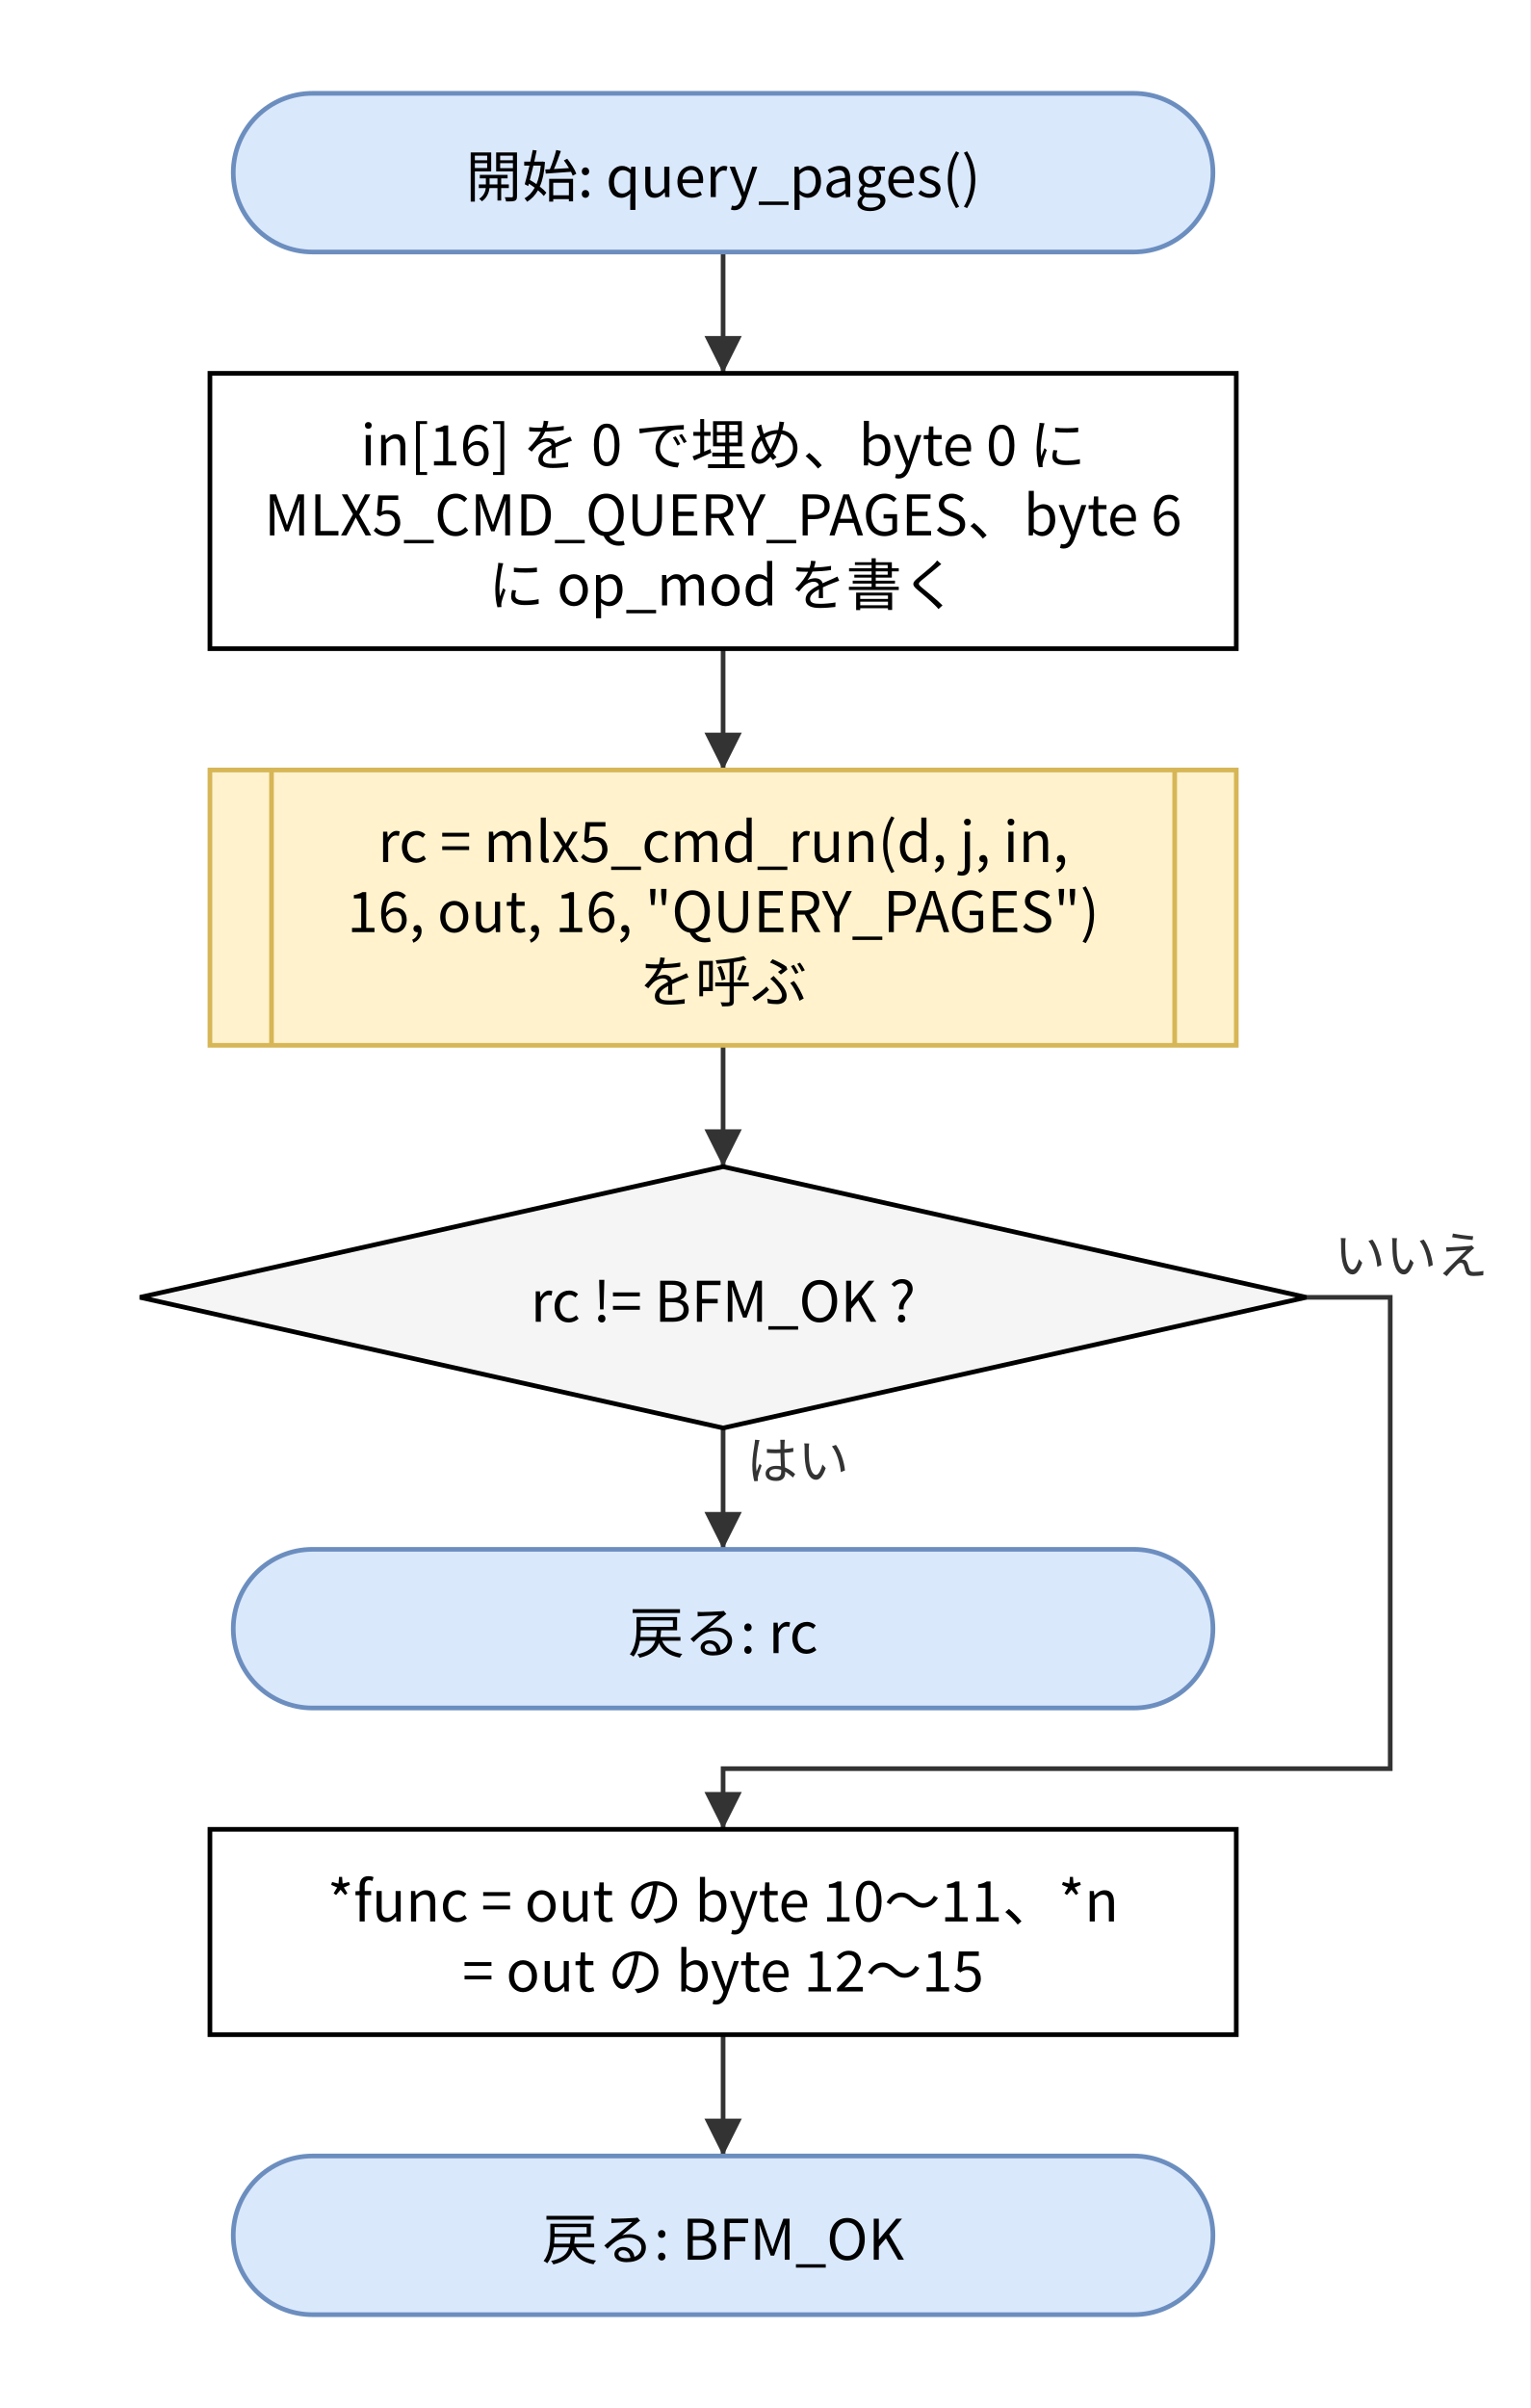
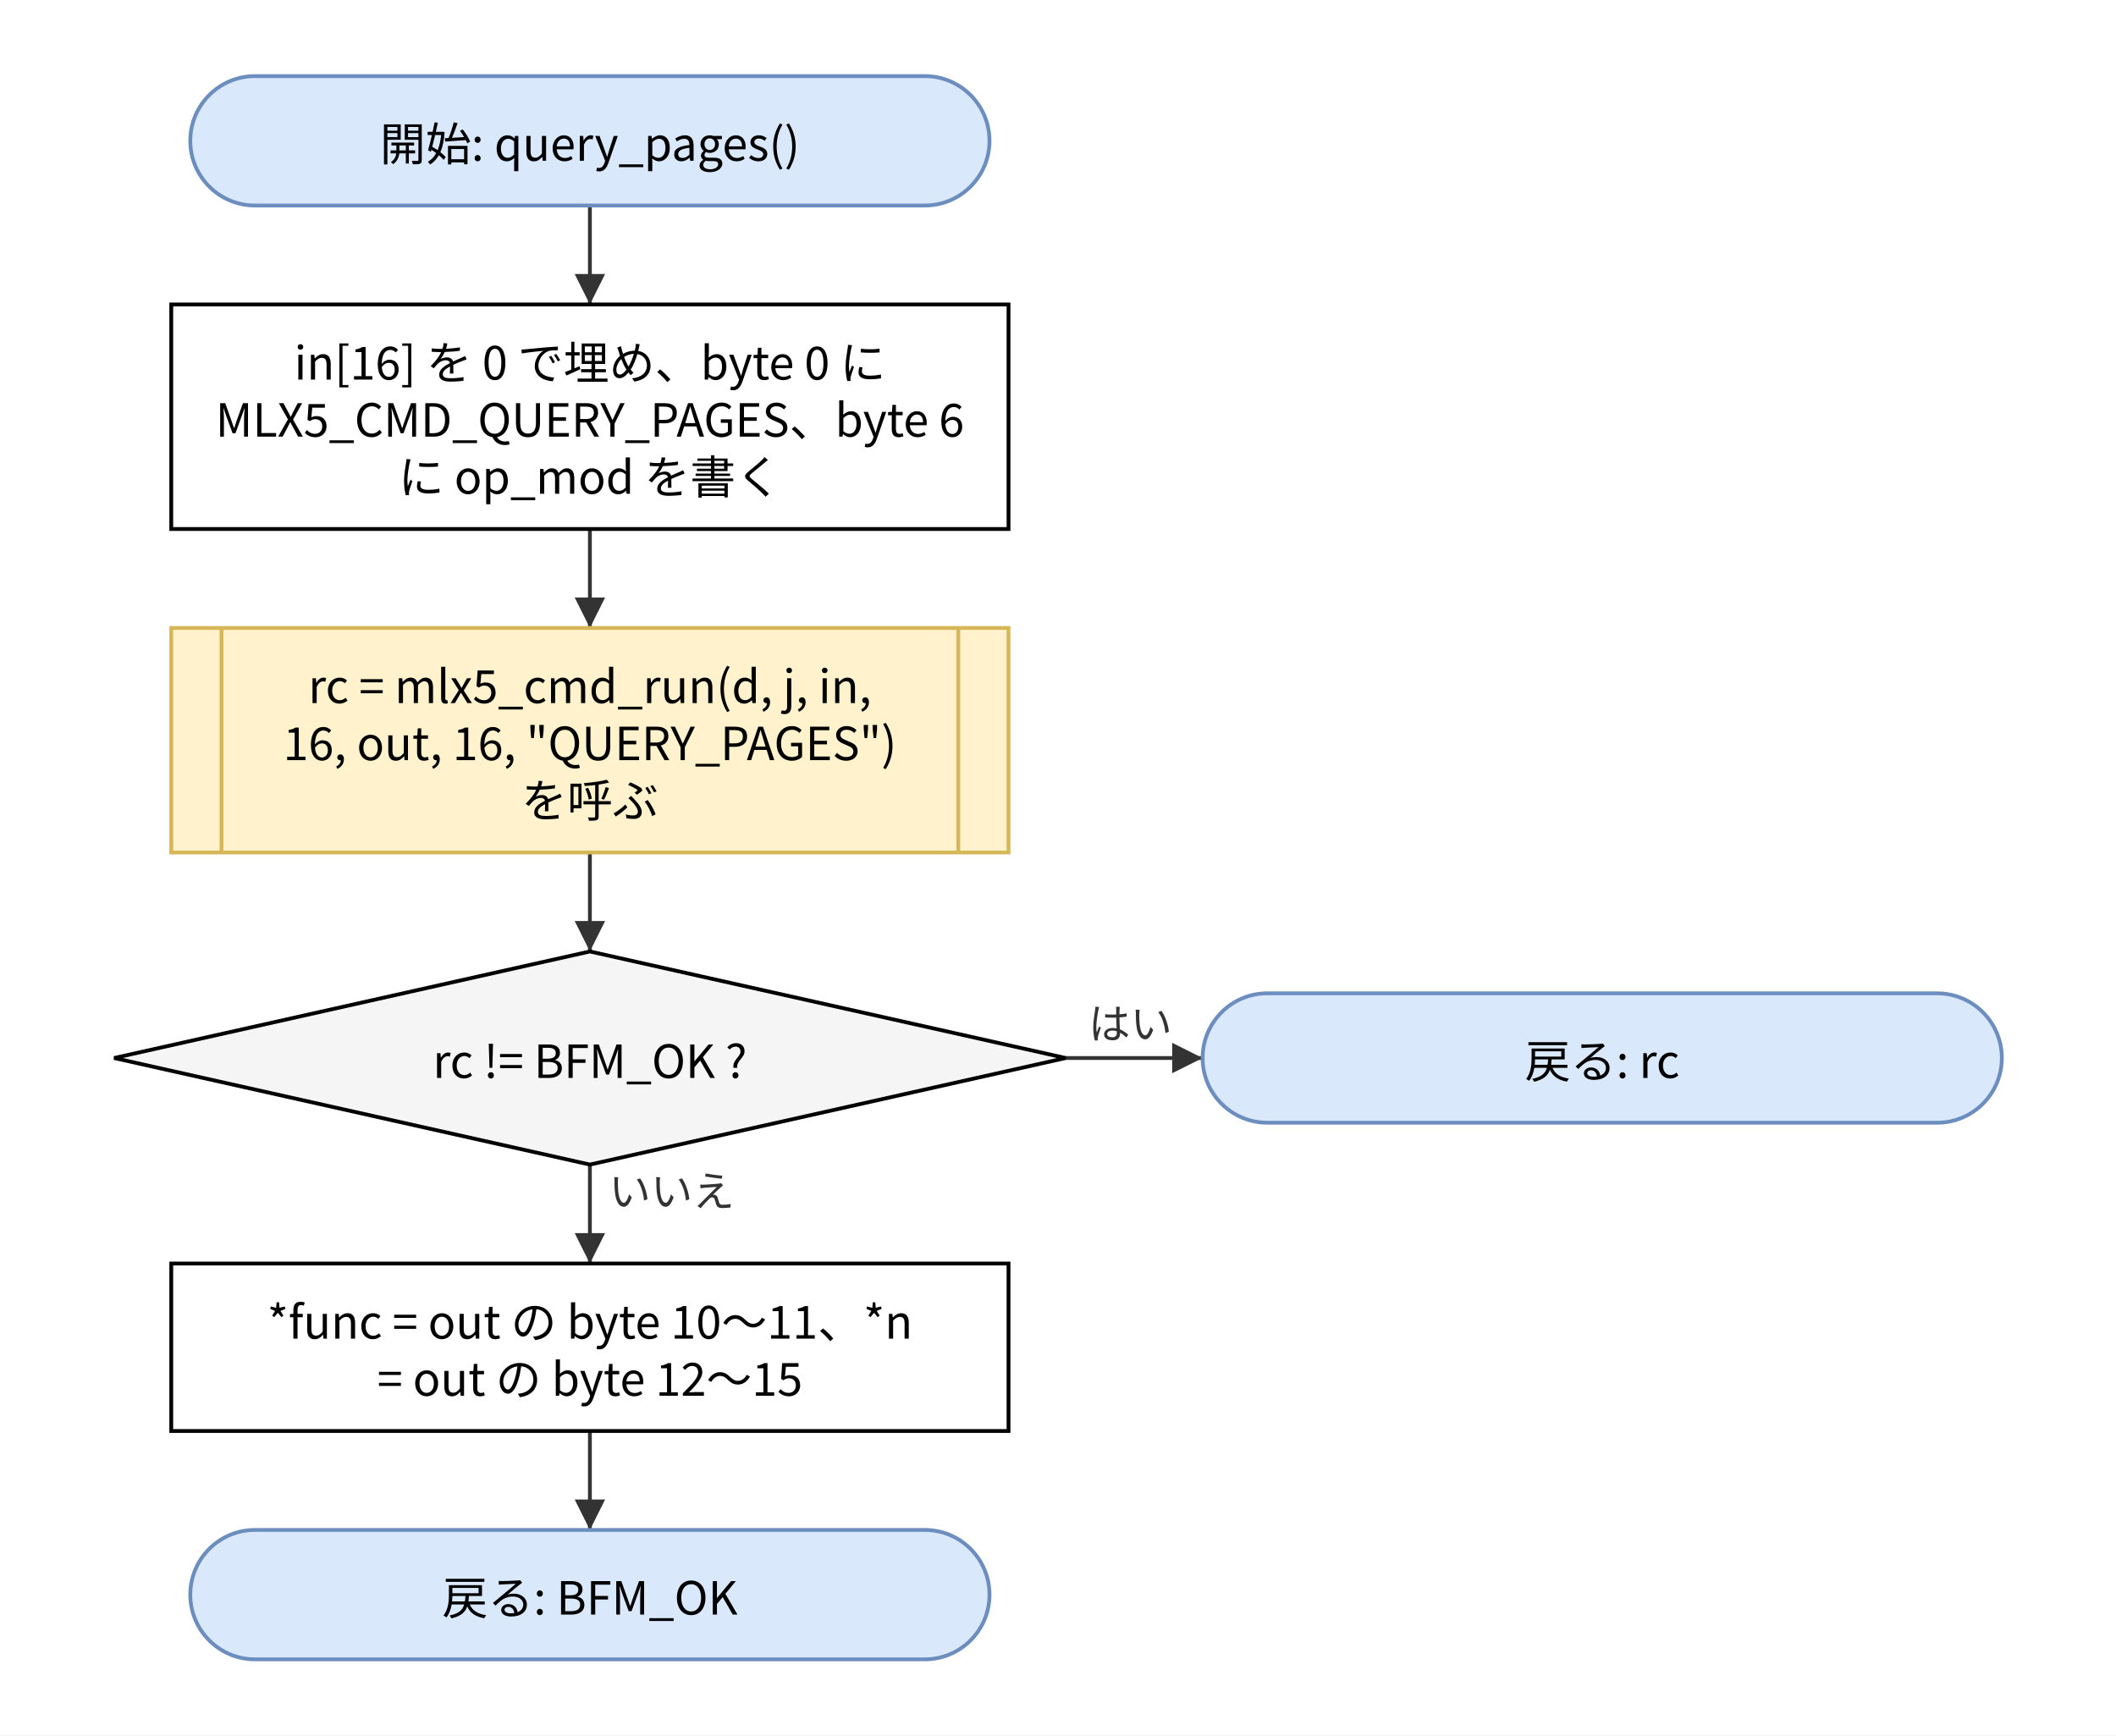
- <svg xmlns="http://www.w3.org/2000/svg" version="1.1" width="328" height="516" viewBox="0 0 328 516" font-family="Noto Sans CJK JP, Meiryo, sans-serif" content="&lt;mxfile host=&quot;bfmem-gen&quot; type=&quot;device&quot;&gt;&lt;diagram id=&quot;437405c28cb7521c93b0&quot; name=&quot;query_pages フロー&quot;&gt;&lt;mxGraphModel dx=&quot;800&quot; dy=&quot;600&quot; grid=&quot;0&quot; gridSize=&quot;10&quot; guides=&quot;1&quot; tooltips=&quot;1&quot; connect=&quot;1&quot; arrows=&quot;1&quot; fold=&quot;1&quot; page=&quot;0&quot; pageScale=&quot;1&quot; math=&quot;0&quot; shadow=&quot;0&quot;&gt;&lt;root&gt;&lt;mxCell id=&quot;0&quot;/&gt;&lt;mxCell id=&quot;1&quot; parent=&quot;0&quot;/&gt;&lt;mxCell id=&quot;n1&quot; value=&quot;開始: query_pages()&quot; style=&quot;rounded=1;arcSize=50;whiteSpace=wrap;html=1;fillColor=#dae8fc;strokeColor=#6c8ebf;&quot; vertex=&quot;1&quot; parent=&quot;1&quot;&gt;&lt;mxGeometry x=&quot;50.0&quot; y=&quot;20.0&quot; width=&quot;210.0&quot; height=&quot;34.0&quot; as=&quot;geometry&quot;/&gt;&lt;/mxCell&gt;&lt;mxCell id=&quot;n2&quot; value=&quot;in[16] を 0 で埋め、byte 0 に&amp;lt;br&amp;gt;MLX5_CMD_QUERY_PAGES、byte 6&amp;lt;br&amp;gt;に op_mod を書く&quot; style=&quot;rounded=0;whiteSpace=wrap;html=1;&quot; vertex=&quot;1&quot; parent=&quot;1&quot;&gt;&lt;mxGeometry x=&quot;45.0&quot; y=&quot;80.0&quot; width=&quot;220.0&quot; height=&quot;59.0&quot; as=&quot;geometry&quot;/&gt;&lt;/mxCell&gt;&lt;mxCell id=&quot;n3&quot; value=&quot;rc = mlx5_cmd_run(d, j, in,&amp;lt;br&amp;gt;16, out, 16, &amp;amp;quot;QUERY_PAGES&amp;amp;quot;)&amp;lt;br&amp;gt;を呼ぶ&quot; style=&quot;shape=process;whiteSpace=wrap;html=1;backgroundOutline=1;size=0.06;fillColor=#fff2cc;strokeColor=#d6b656;&quot; vertex=&quot;1&quot; parent=&quot;1&quot;&gt;&lt;mxGeometry x=&quot;45.0&quot; y=&quot;165.0&quot; width=&quot;220.0&quot; height=&quot;59.0&quot; as=&quot;geometry&quot;/&gt;&lt;/mxCell&gt;&lt;mxCell id=&quot;n4&quot; value=&quot;rc != BFM_OK ?&quot; style=&quot;rhombus;whiteSpace=wrap;html=1;fillColor=#f5f5f5;&quot; vertex=&quot;1&quot; parent=&quot;1&quot;&gt;&lt;mxGeometry x=&quot;30.0&quot; y=&quot;250.0&quot; width=&quot;250.0&quot; height=&quot;56.0&quot; as=&quot;geometry&quot;/&gt;&lt;/mxCell&gt;&lt;mxCell id=&quot;n5&quot; value=&quot;戻る: rc&quot; style=&quot;rounded=1;arcSize=50;whiteSpace=wrap;html=1;fillColor=#dae8fc;strokeColor=#6c8ebf;&quot; vertex=&quot;1&quot; parent=&quot;1&quot;&gt;&lt;mxGeometry x=&quot;50.0&quot; y=&quot;332.0&quot; width=&quot;210.0&quot; height=&quot;34.0&quot; as=&quot;geometry&quot;/&gt;&lt;/mxCell&gt;&lt;mxCell id=&quot;n6&quot; value=&quot;*func = out の byte 10〜11、*n&amp;lt;br&amp;gt;= out の byte 12〜15&quot; style=&quot;rounded=0;whiteSpace=wrap;html=1;&quot; vertex=&quot;1&quot; parent=&quot;1&quot;&gt;&lt;mxGeometry x=&quot;45.0&quot; y=&quot;392.0&quot; width=&quot;220.0&quot; height=&quot;44.0&quot; as=&quot;geometry&quot;/&gt;&lt;/mxCell&gt;&lt;mxCell id=&quot;n7&quot; value=&quot;戻る: BFM_OK&quot; style=&quot;rounded=1;arcSize=50;whiteSpace=wrap;html=1;fillColor=#dae8fc;strokeColor=#6c8ebf;&quot; vertex=&quot;1&quot; parent=&quot;1&quot;&gt;&lt;mxGeometry x=&quot;50.0&quot; y=&quot;462.0&quot; width=&quot;210.0&quot; height=&quot;34.0&quot; as=&quot;geometry&quot;/&gt;&lt;/mxCell&gt;&lt;mxCell id=&quot;e0&quot; value=&quot;&quot; style=&quot;edgeStyle=none;html=1;rounded=0;endArrow=block;endFill=1;exitX=0.5;exitY=1;exitDx=0;exitDy=0;exitPerimeter=0;entryX=0.5;entryY=0;entryDx=0;entryDy=0;entryPerimeter=0;&quot; edge=&quot;1&quot; parent=&quot;1&quot; source=&quot;n1&quot; target=&quot;n2&quot;&gt;&lt;mxGeometry relative=&quot;1&quot; as=&quot;geometry&quot;&gt;&lt;Array as=&quot;points&quot;&gt;&lt;/Array&gt;&lt;/mxGeometry&gt;&lt;/mxCell&gt;&lt;mxCell id=&quot;e1&quot; value=&quot;&quot; style=&quot;edgeStyle=none;html=1;rounded=0;endArrow=block;endFill=1;exitX=0.5;exitY=1;exitDx=0;exitDy=0;exitPerimeter=0;entryX=0.5;entryY=0;entryDx=0;entryDy=0;entryPerimeter=0;&quot; edge=&quot;1&quot; parent=&quot;1&quot; source=&quot;n2&quot; target=&quot;n3&quot;&gt;&lt;mxGeometry relative=&quot;1&quot; as=&quot;geometry&quot;&gt;&lt;Array as=&quot;points&quot;&gt;&lt;/Array&gt;&lt;/mxGeometry&gt;&lt;/mxCell&gt;&lt;mxCell id=&quot;e2&quot; value=&quot;&quot; style=&quot;edgeStyle=none;html=1;rounded=0;endArrow=block;endFill=1;exitX=0.5;exitY=1;exitDx=0;exitDy=0;exitPerimeter=0;entryX=0.5;entryY=0;entryDx=0;entryDy=0;entryPerimeter=0;&quot; edge=&quot;1&quot; parent=&quot;1&quot; source=&quot;n3&quot; target=&quot;n4&quot;&gt;&lt;mxGeometry relative=&quot;1&quot; as=&quot;geometry&quot;&gt;&lt;Array as=&quot;points&quot;&gt;&lt;/Array&gt;&lt;/mxGeometry&gt;&lt;/mxCell&gt;&lt;mxCell id=&quot;e3&quot; value=&quot;はい&quot; style=&quot;edgeStyle=none;html=1;rounded=0;endArrow=block;endFill=1;exitX=0.5;exitY=1;exitDx=0;exitDy=0;exitPerimeter=0;entryX=0.5;entryY=0;entryDx=0;entryDy=0;entryPerimeter=0;&quot; edge=&quot;1&quot; parent=&quot;1&quot; source=&quot;n4&quot; target=&quot;n5&quot;&gt;&lt;mxGeometry relative=&quot;1&quot; as=&quot;geometry&quot;&gt;&lt;Array as=&quot;points&quot;&gt;&lt;/Array&gt;&lt;/mxGeometry&gt;&lt;/mxCell&gt;&lt;mxCell id=&quot;e4&quot; value=&quot;いいえ&quot; style=&quot;edgeStyle=none;html=1;rounded=0;endArrow=block;endFill=1;exitX=1;exitY=0.5;exitDx=0;exitDy=0;exitPerimeter=0;entryX=0.5;entryY=0;entryDx=0;entryDy=0;entryPerimeter=0;&quot; edge=&quot;1&quot; parent=&quot;1&quot; source=&quot;n4&quot; target=&quot;n6&quot;&gt;&lt;mxGeometry relative=&quot;1&quot; as=&quot;geometry&quot;&gt;&lt;Array as=&quot;points&quot;&gt;&lt;mxPoint x=&quot;298.0&quot; y=&quot;278.0&quot;/&gt;&lt;mxPoint x=&quot;298.0&quot; y=&quot;379.0&quot;/&gt;&lt;mxPoint x=&quot;155.0&quot; y=&quot;379.0&quot;/&gt;&lt;/Array&gt;&lt;/mxGeometry&gt;&lt;/mxCell&gt;&lt;mxCell id=&quot;e5&quot; value=&quot;&quot; style=&quot;edgeStyle=none;html=1;rounded=0;endArrow=block;endFill=1;exitX=0.5;exitY=1;exitDx=0;exitDy=0;exitPerimeter=0;entryX=0.5;entryY=0;entryDx=0;entryDy=0;entryPerimeter=0;&quot; edge=&quot;1&quot; parent=&quot;1&quot; source=&quot;n6&quot; target=&quot;n7&quot;&gt;&lt;mxGeometry relative=&quot;1&quot; as=&quot;geometry&quot;&gt;&lt;Array as=&quot;points&quot;&gt;&lt;/Array&gt;&lt;/mxGeometry&gt;&lt;/mxCell&gt;&lt;/root&gt;&lt;/mxGraphModel&gt;&lt;/diagram&gt;&lt;/mxfile&gt;">
+ <svg xmlns="http://www.w3.org/2000/svg" version="1.1" width="556" height="456" viewBox="0 0 556 456" font-family="Noto Sans CJK JP, Meiryo, sans-serif" content="&lt;mxfile host=&quot;bfmem-gen&quot; type=&quot;device&quot;&gt;&lt;diagram id=&quot;437405c28cb7521c93b0&quot; name=&quot;query_pages フロー&quot;&gt;&lt;mxGraphModel dx=&quot;800&quot; dy=&quot;600&quot; grid=&quot;0&quot; gridSize=&quot;10&quot; guides=&quot;1&quot; tooltips=&quot;1&quot; connect=&quot;1&quot; arrows=&quot;1&quot; fold=&quot;1&quot; page=&quot;0&quot; pageScale=&quot;1&quot; math=&quot;0&quot; shadow=&quot;0&quot;&gt;&lt;root&gt;&lt;mxCell id=&quot;0&quot;/&gt;&lt;mxCell id=&quot;1&quot; parent=&quot;0&quot;/&gt;&lt;mxCell id=&quot;n1&quot; value=&quot;開始: query_pages()&quot; style=&quot;rounded=1;arcSize=50;whiteSpace=wrap;html=1;fillColor=#dae8fc;strokeColor=#6c8ebf;&quot; vertex=&quot;1&quot; parent=&quot;1&quot;&gt;&lt;mxGeometry x=&quot;50.0&quot; y=&quot;20.0&quot; width=&quot;210.0&quot; height=&quot;34.0&quot; as=&quot;geometry&quot;/&gt;&lt;/mxCell&gt;&lt;mxCell id=&quot;n2&quot; value=&quot;in[16] を 0 で埋め、byte 0 に&amp;lt;br&amp;gt;MLX5_CMD_QUERY_PAGES、byte 6&amp;lt;br&amp;gt;に op_mod を書く&quot; style=&quot;rounded=0;whiteSpace=wrap;html=1;&quot; vertex=&quot;1&quot; parent=&quot;1&quot;&gt;&lt;mxGeometry x=&quot;45.0&quot; y=&quot;80.0&quot; width=&quot;220.0&quot; height=&quot;59.0&quot; as=&quot;geometry&quot;/&gt;&lt;/mxCell&gt;&lt;mxCell id=&quot;n3&quot; value=&quot;rc = mlx5_cmd_run(d, j, in,&amp;lt;br&amp;gt;16, out, 16, &amp;amp;quot;QUERY_PAGES&amp;amp;quot;)&amp;lt;br&amp;gt;を呼ぶ&quot; style=&quot;shape=process;whiteSpace=wrap;html=1;backgroundOutline=1;size=0.06;fillColor=#fff2cc;strokeColor=#d6b656;&quot; vertex=&quot;1&quot; parent=&quot;1&quot;&gt;&lt;mxGeometry x=&quot;45.0&quot; y=&quot;165.0&quot; width=&quot;220.0&quot; height=&quot;59.0&quot; as=&quot;geometry&quot;/&gt;&lt;/mxCell&gt;&lt;mxCell id=&quot;n4&quot; value=&quot;rc != BFM_OK ?&quot; style=&quot;rhombus;whiteSpace=wrap;html=1;fillColor=#f5f5f5;&quot; vertex=&quot;1&quot; parent=&quot;1&quot;&gt;&lt;mxGeometry x=&quot;30.0&quot; y=&quot;250.0&quot; width=&quot;250.0&quot; height=&quot;56.0&quot; as=&quot;geometry&quot;/&gt;&lt;/mxCell&gt;&lt;mxCell id=&quot;n5&quot; value=&quot;戻る: rc&quot; style=&quot;rounded=1;arcSize=50;whiteSpace=wrap;html=1;fillColor=#dae8fc;strokeColor=#6c8ebf;&quot; vertex=&quot;1&quot; parent=&quot;1&quot;&gt;&lt;mxGeometry x=&quot;316.0&quot; y=&quot;261.0&quot; width=&quot;210.0&quot; height=&quot;34.0&quot; as=&quot;geometry&quot;/&gt;&lt;/mxCell&gt;&lt;mxCell id=&quot;n6&quot; value=&quot;*func = out の byte 10〜11、*n&amp;lt;br&amp;gt;= out の byte 12〜15&quot; style=&quot;rounded=0;whiteSpace=wrap;html=1;&quot; vertex=&quot;1&quot; parent=&quot;1&quot;&gt;&lt;mxGeometry x=&quot;45.0&quot; y=&quot;332.0&quot; width=&quot;220.0&quot; height=&quot;44.0&quot; as=&quot;geometry&quot;/&gt;&lt;/mxCell&gt;&lt;mxCell id=&quot;n7&quot; value=&quot;戻る: BFM_OK&quot; style=&quot;rounded=1;arcSize=50;whiteSpace=wrap;html=1;fillColor=#dae8fc;strokeColor=#6c8ebf;&quot; vertex=&quot;1&quot; parent=&quot;1&quot;&gt;&lt;mxGeometry x=&quot;50.0&quot; y=&quot;402.0&quot; width=&quot;210.0&quot; height=&quot;34.0&quot; as=&quot;geometry&quot;/&gt;&lt;/mxCell&gt;&lt;mxCell id=&quot;e0&quot; value=&quot;&quot; style=&quot;edgeStyle=none;html=1;rounded=0;endArrow=block;endFill=1;exitX=0.5;exitY=1;exitDx=0;exitDy=0;exitPerimeter=0;entryX=0.5;entryY=0;entryDx=0;entryDy=0;entryPerimeter=0;&quot; edge=&quot;1&quot; parent=&quot;1&quot; source=&quot;n1&quot; target=&quot;n2&quot;&gt;&lt;mxGeometry relative=&quot;1&quot; as=&quot;geometry&quot;&gt;&lt;Array as=&quot;points&quot;&gt;&lt;/Array&gt;&lt;/mxGeometry&gt;&lt;/mxCell&gt;&lt;mxCell id=&quot;e1&quot; value=&quot;&quot; style=&quot;edgeStyle=none;html=1;rounded=0;endArrow=block;endFill=1;exitX=0.5;exitY=1;exitDx=0;exitDy=0;exitPerimeter=0;entryX=0.5;entryY=0;entryDx=0;entryDy=0;entryPerimeter=0;&quot; edge=&quot;1&quot; parent=&quot;1&quot; source=&quot;n2&quot; target=&quot;n3&quot;&gt;&lt;mxGeometry relative=&quot;1&quot; as=&quot;geometry&quot;&gt;&lt;Array as=&quot;points&quot;&gt;&lt;/Array&gt;&lt;/mxGeometry&gt;&lt;/mxCell&gt;&lt;mxCell id=&quot;e2&quot; value=&quot;&quot; style=&quot;edgeStyle=none;html=1;rounded=0;endArrow=block;endFill=1;exitX=0.5;exitY=1;exitDx=0;exitDy=0;exitPerimeter=0;entryX=0.5;entryY=0;entryDx=0;entryDy=0;entryPerimeter=0;&quot; edge=&quot;1&quot; parent=&quot;1&quot; source=&quot;n3&quot; target=&quot;n4&quot;&gt;&lt;mxGeometry relative=&quot;1&quot; as=&quot;geometry&quot;&gt;&lt;Array as=&quot;points&quot;&gt;&lt;/Array&gt;&lt;/mxGeometry&gt;&lt;/mxCell&gt;&lt;mxCell id=&quot;e3&quot; value=&quot;はい&quot; style=&quot;edgeStyle=none;html=1;rounded=0;endArrow=block;endFill=1;exitX=1;exitY=0.5;exitDx=0;exitDy=0;exitPerimeter=0;entryX=0;entryY=0.5;entryDx=0;entryDy=0;entryPerimeter=0;&quot; edge=&quot;1&quot; parent=&quot;1&quot; source=&quot;n4&quot; target=&quot;n5&quot;&gt;&lt;mxGeometry relative=&quot;1&quot; as=&quot;geometry&quot;&gt;&lt;Array as=&quot;points&quot;&gt;&lt;/Array&gt;&lt;/mxGeometry&gt;&lt;/mxCell&gt;&lt;mxCell id=&quot;e4&quot; value=&quot;いいえ&quot; style=&quot;edgeStyle=none;html=1;rounded=0;endArrow=block;endFill=1;exitX=0.5;exitY=1;exitDx=0;exitDy=0;exitPerimeter=0;entryX=0.5;entryY=0;entryDx=0;entryDy=0;entryPerimeter=0;&quot; edge=&quot;1&quot; parent=&quot;1&quot; source=&quot;n4&quot; target=&quot;n6&quot;&gt;&lt;mxGeometry relative=&quot;1&quot; as=&quot;geometry&quot;&gt;&lt;Array as=&quot;points&quot;&gt;&lt;/Array&gt;&lt;/mxGeometry&gt;&lt;/mxCell&gt;&lt;mxCell id=&quot;e5&quot; value=&quot;&quot; style=&quot;edgeStyle=none;html=1;rounded=0;endArrow=block;endFill=1;exitX=0.5;exitY=1;exitDx=0;exitDy=0;exitPerimeter=0;entryX=0.5;entryY=0;entryDx=0;entryDy=0;entryPerimeter=0;&quot; edge=&quot;1&quot; parent=&quot;1&quot; source=&quot;n6&quot; target=&quot;n7&quot;&gt;&lt;mxGeometry relative=&quot;1&quot; as=&quot;geometry&quot;&gt;&lt;Array as=&quot;points&quot;&gt;&lt;/Array&gt;&lt;/mxGeometry&gt;&lt;/mxCell&gt;&lt;/root&gt;&lt;/mxGraphModel&gt;&lt;/diagram&gt;&lt;/mxfile&gt;">
  <defs>
    <marker id="a" viewBox="0 0 10 10" refX="10" refY="5" markerWidth="8" markerHeight="8" orient="auto-start-reverse">
      <path d="M0,0 L10,5 L0,10 z" fill="#333333" />
    </marker>
  </defs>
-   <rect x="0" y="0" width="328" height="516" fill="#ffffff" />
+   <rect x="0" y="0" width="556" height="456" fill="#ffffff" />
  <polyline points="155.0,54.0 155.0,80.0" fill="none" stroke="#333333" marker-end="url(#a)" />
  <polyline points="155.0,139.0 155.0,165.0" fill="none" stroke="#333333" marker-end="url(#a)" />
  <polyline points="155.0,224.0 155.0,250.0" fill="none" stroke="#333333" marker-end="url(#a)" />
+   <polyline points="280.0,278.0 316.0,278.0" fill="none" stroke="#333333" marker-end="url(#a)" />
+   <text x="286.0" y="273.0" font-size="11" text-anchor="start" fill="#333333" stroke="#ffffff" stroke-width="3" paint-order="stroke">はい</text>
  <polyline points="155.0,306.0 155.0,332.0" fill="none" stroke="#333333" marker-end="url(#a)" />
-   <text x="160.0" y="317.0" font-size="11" text-anchor="start" fill="#333333" stroke="#ffffff" stroke-width="3" paint-order="stroke">はい</text>
-   <polyline points="280.0,278.0 298.0,278.0 298.0,379.0 155.0,379.0 155.0,392.0" fill="none" stroke="#333333" marker-end="url(#a)" />
-   <text x="286.0" y="273.0" font-size="11" text-anchor="start" fill="#333333" stroke="#ffffff" stroke-width="3" paint-order="stroke">いいえ</text>
-   <polyline points="155.0,436.0 155.0,462.0" fill="none" stroke="#333333" marker-end="url(#a)" />
+   <text x="160.0" y="317.0" font-size="11" text-anchor="start" fill="#333333" stroke="#ffffff" stroke-width="3" paint-order="stroke">いいえ</text>
+   <polyline points="155.0,376.0 155.0,402.0" fill="none" stroke="#333333" marker-end="url(#a)" />
  <rect x="50.0" y="20.0" width="210.0" height="34.0" rx="17.0" fill="#dae8fc" stroke="#6c8ebf" />
  <text x="155.0" y="37.0" font-size="12" text-anchor="middle" dominant-baseline="central" fill="#000000">開始: query_pages()</text>
  <rect x="45.0" y="80.0" width="220.0" height="59.0" fill="#ffffff" stroke="#000000" />
  <text x="155.0" y="94.5" font-size="12" text-anchor="middle" dominant-baseline="central" fill="#000000">in[16] を 0 で埋め、byte 0 に</text>
  <text x="155.0" y="109.5" font-size="12" text-anchor="middle" dominant-baseline="central" fill="#000000">MLX5_CMD_QUERY_PAGES、byte 6</text>
  <text x="155.0" y="124.5" font-size="12" text-anchor="middle" dominant-baseline="central" fill="#000000">に op_mod を書く</text>
  <rect x="45.0" y="165.0" width="220.0" height="59.0" fill="#fff2cc" stroke="#d6b656" />
  <line x1="58.2" y1="165.0" x2="58.2" y2="224.0" stroke="#d6b656" />
  <line x1="251.8" y1="165.0" x2="251.8" y2="224.0" stroke="#d6b656" />
  <text x="155.0" y="179.5" font-size="12" text-anchor="middle" dominant-baseline="central" fill="#000000">rc = mlx5_cmd_run(d, j, in,</text>
  <text x="155.0" y="194.5" font-size="12" text-anchor="middle" dominant-baseline="central" fill="#000000">16, out, 16, "QUERY_PAGES")</text>
  <text x="155.0" y="209.5" font-size="12" text-anchor="middle" dominant-baseline="central" fill="#000000">を呼ぶ</text>
  <polygon points="155.0,250.0 280.0,278.0 155.0,306.0 30.0,278.0" fill="#f5f5f5" stroke="#000000" />
  <text x="155.0" y="278.0" font-size="12" text-anchor="middle" dominant-baseline="central" fill="#000000">rc != BFM_OK ?</text>
-   <rect x="50.0" y="332.0" width="210.0" height="34.0" rx="17.0" fill="#dae8fc" stroke="#6c8ebf" />
-   <text x="155.0" y="349.0" font-size="12" text-anchor="middle" dominant-baseline="central" fill="#000000">戻る: rc</text>
-   <rect x="45.0" y="392.0" width="220.0" height="44.0" fill="#ffffff" stroke="#000000" />
-   <text x="155.0" y="406.5" font-size="12" text-anchor="middle" dominant-baseline="central" fill="#000000">*func = out の byte 10〜11、*n</text>
-   <text x="155.0" y="421.5" font-size="12" text-anchor="middle" dominant-baseline="central" fill="#000000">= out の byte 12〜15</text>
-   <rect x="50.0" y="462.0" width="210.0" height="34.0" rx="17.0" fill="#dae8fc" stroke="#6c8ebf" />
-   <text x="155.0" y="479.0" font-size="12" text-anchor="middle" dominant-baseline="central" fill="#000000">戻る: BFM_OK</text>
+   <rect x="316.0" y="261.0" width="210.0" height="34.0" rx="17.0" fill="#dae8fc" stroke="#6c8ebf" />
+   <text x="421.0" y="278.0" font-size="12" text-anchor="middle" dominant-baseline="central" fill="#000000">戻る: rc</text>
+   <rect x="45.0" y="332.0" width="220.0" height="44.0" fill="#ffffff" stroke="#000000" />
+   <text x="155.0" y="346.5" font-size="12" text-anchor="middle" dominant-baseline="central" fill="#000000">*func = out の byte 10〜11、*n</text>
+   <text x="155.0" y="361.5" font-size="12" text-anchor="middle" dominant-baseline="central" fill="#000000">= out の byte 12〜15</text>
+   <rect x="50.0" y="402.0" width="210.0" height="34.0" rx="17.0" fill="#dae8fc" stroke="#6c8ebf" />
+   <text x="155.0" y="419.0" font-size="12" text-anchor="middle" dominant-baseline="central" fill="#000000">戻る: BFM_OK</text>
</svg>
